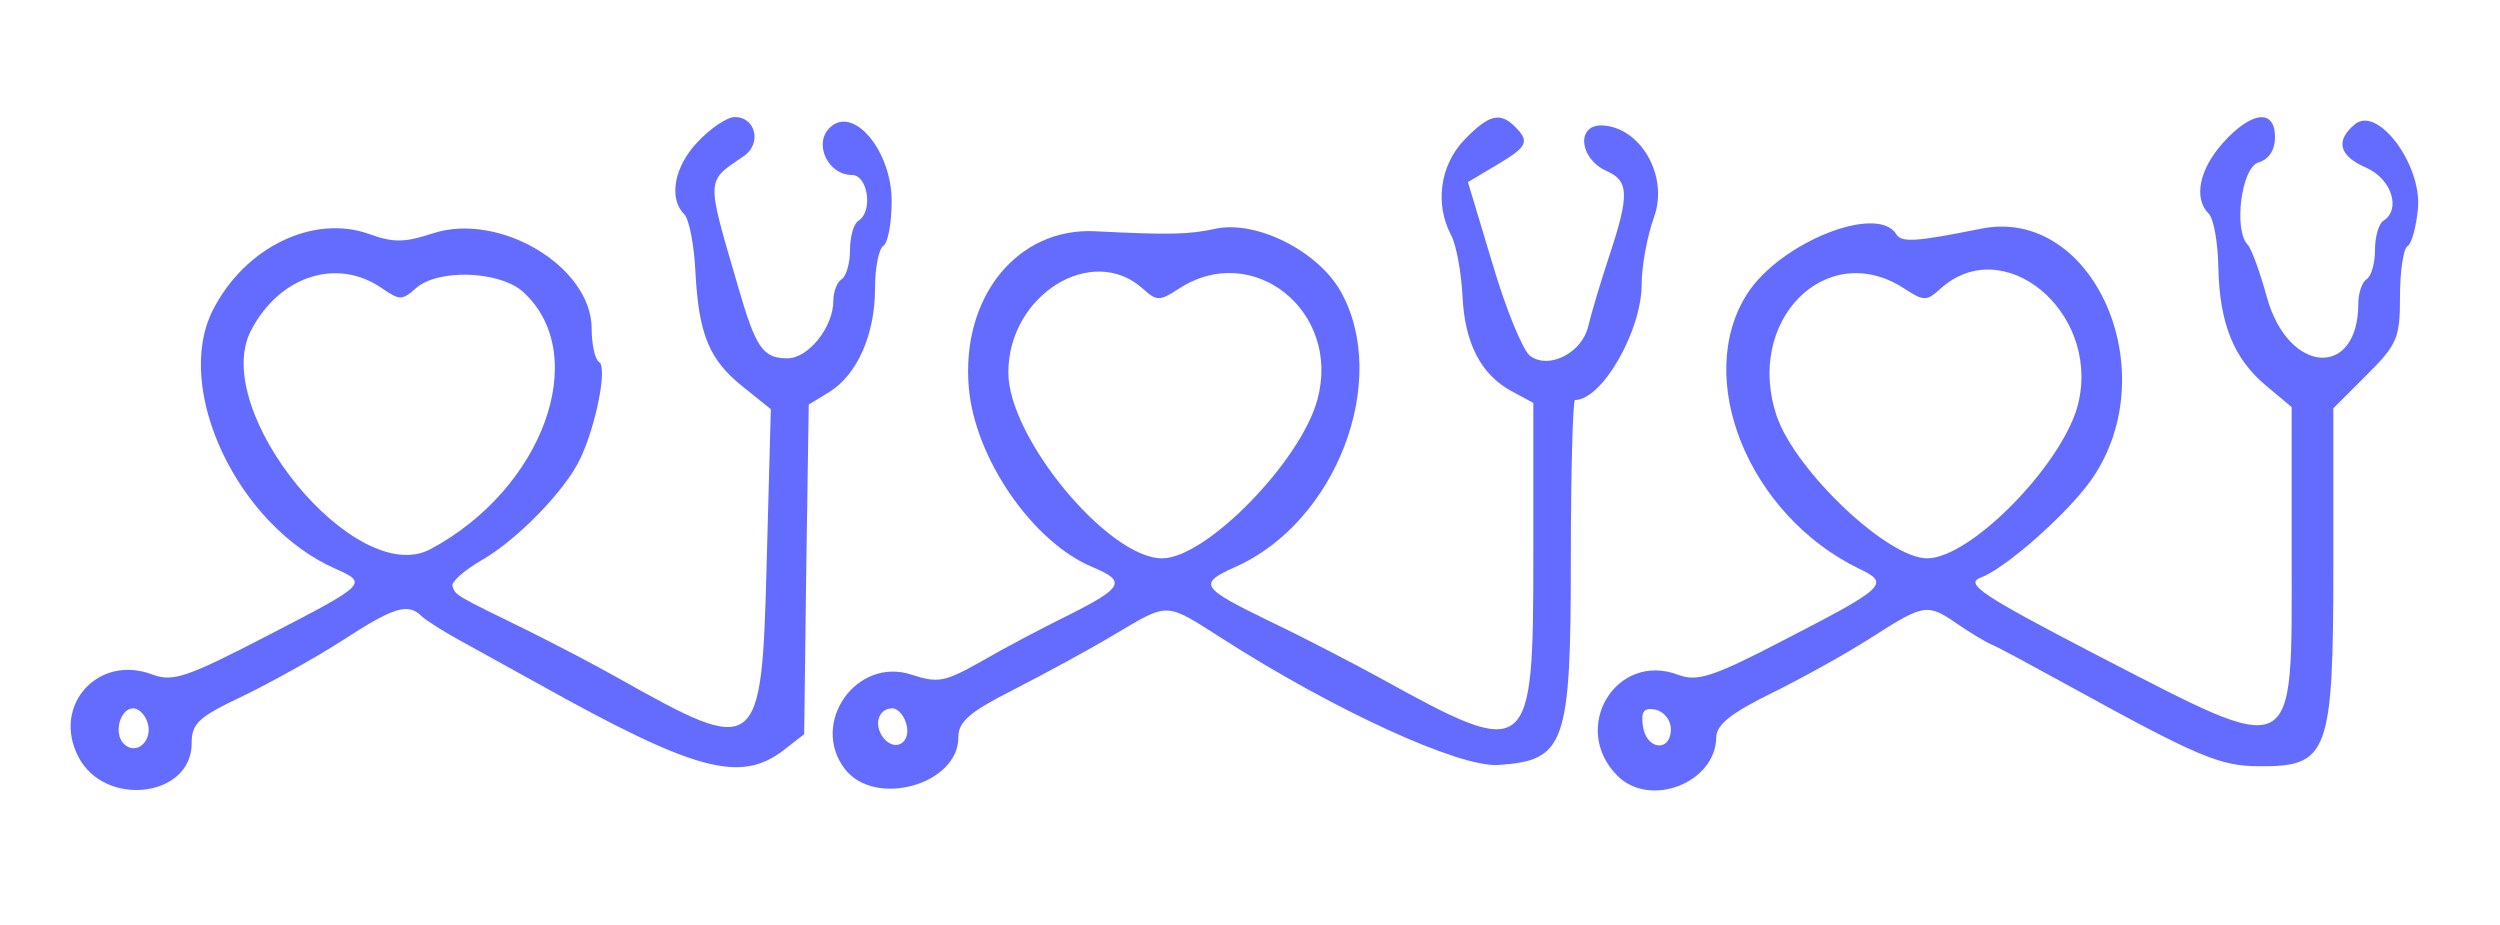
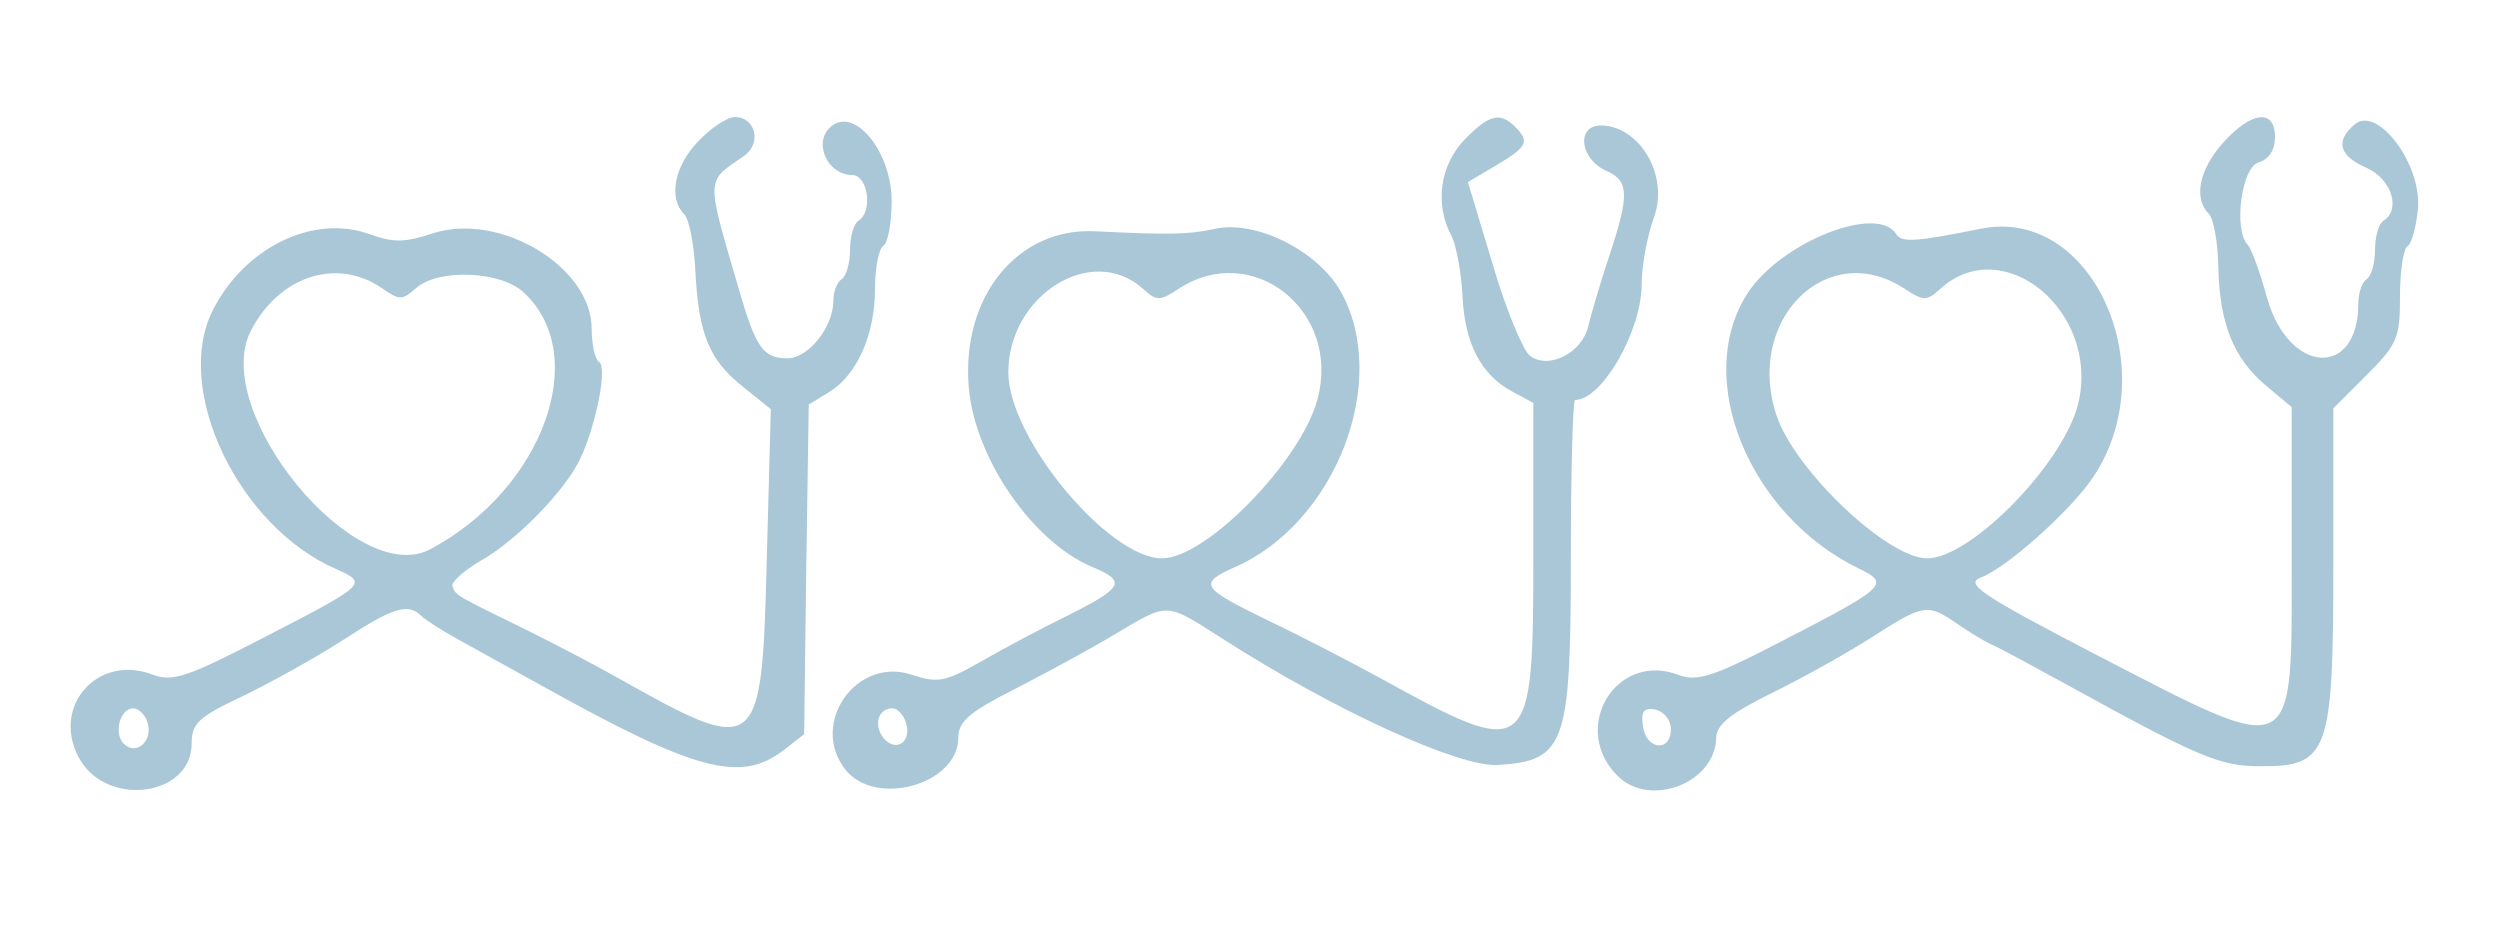
<svg xmlns="http://www.w3.org/2000/svg" version="1.0" width="300pt" height="111pt" viewBox="0 0 300 111" preserveAspectRatio="xMidYMid meet">
-   <g transform="translate(0,111) scale(0.05,-0.05)" fill="#646cff" stroke="none">
+   <g transform="translate(0,111) scale(0.05,-0.05)" fill="#aac7d8" stroke="none">
    <path d="M1675 1880 c-57 -59 -71 -136 -33 -174 12 -12 24 -74 27 -139 8 -150 33 -211 115 -276 l66 -53 -10 -370 c-12 -460 -19 -465 -357 -275 -51 29 -147 79 -213 112 -178 87 -177 86 -184 108 -4 10 28 38 69 62 85 48 203 169 238 245 38 81 65 219 45 231 -10 6 -18 42 -18 80 0 149 -221 281 -381 229 -67 -22 -94 -23 -152 -2 -135 49 -301 -32 -377 -184 -94 -189 61 -516 295 -619 78 -35 78 -36 -164 -161 -193 -100 -226 -111 -275 -93 -130 50 -242 -74 -178 -197 63 -123 272 -98 272 32 0 48 16 63 124 114 68 33 176 93 241 135 120 78 154 88 186 57 10 -10 51 -36 89 -57 39 -21 124 -69 190 -105 378 -211 486 -240 590 -161 l50 39 5 395 6 396 49 30 c67 41 110 138 110 248 0 50 9 96 20 103 11 7 20 55 20 107 0 122 -93 232 -149 176 -39 -38 -4 -113 54 -113 38 0 51 -88 15 -110 -11 -7 -20 -38 -20 -70 0 -32 -9 -63 -20 -70 -11 -7 -20 -30 -20 -52 0 -63 -60 -138 -110 -138 -59 0 -76 25 -118 170 -78 268 -79 252 14 316 43 30 27 94 -23 93 -18 0 -58 -27 -88 -59z m-758 -352 c42 -29 48 -29 81 0 53 48 204 42 259 -10 163 -151 46 -472 -224 -616 -179 -96 -530 331 -431 524 68 132 207 177 315 102z m-564 -1039 c17 -44 -25 -85 -56 -54 -25 25 -9 85 23 85 12 0 27 -14 33 -31z" />
    <path d="M3514 1884 c-58 -61 -71 -154 -31 -229 12 -23 24 -88 27 -145 5 -113 44 -190 120 -230 l50 -27 0 -363 c0 -491 -6 -497 -370 -296 -66 36 -185 98 -265 136 -164 80 -170 89 -81 129 243 107 373 448 254 661 -55 98 -203 172 -301 151 -64 -14 -111 -15 -289 -6 -186 9 -321 -157 -303 -374 14 -170 153 -372 297 -432 82 -34 74 -49 -57 -115 -63 -31 -158 -81 -211 -112 -87 -49 -103 -52 -167 -31 -132 43 -244 -117 -159 -227 72 -93 272 -37 272 76 0 38 26 61 135 116 74 38 183 97 241 132 130 77 120 77 255 -9 271 -174 571 -311 665 -305 161 11 174 48 174 497 0 209 5 379 10 379 65 0 160 166 160 278 0 43 13 115 30 162 35 98 -33 216 -126 219 -62 1 -53 -80 11 -109 55 -24 56 -57 7 -205 -21 -63 -43 -138 -50 -167 -14 -64 -94 -106 -140 -72 -17 13 -58 112 -90 221 l-59 196 69 41 c74 44 80 56 44 92 -36 36 -63 29 -122 -32z m-771 -357 c33 -30 40 -30 86 0 177 116 390 -53 333 -265 -39 -148 -267 -382 -373 -382 -129 0 -369 289 -369 446 0 186 201 311 323 201z m-570 -1038 c18 -47 -21 -77 -52 -41 -25 31 -14 72 21 72 11 0 25 -14 31 -31z" />
    <path d="M5335 1877 c-57 -64 -71 -133 -34 -170 12 -12 22 -70 23 -129 3 -135 37 -219 115 -284 l61 -51 0 -355 c0 -501 19 -491 -470 -239 -273 142 -316 170 -276 185 60 22 211 156 267 237 178 259 2 655 -267 600 -155 -31 -190 -34 -203 -13 -45 73 -277 -19 -357 -142 -131 -203 2 -532 268 -661 75 -36 66 -44 -190 -176 -162 -84 -199 -95 -243 -79 -150 58 -262 -127 -147 -242 78 -78 236 -17 237 93 1 30 36 58 134 106 73 36 181 96 240 134 125 80 133 81 204 32 29 -20 67 -43 83 -50 17 -7 98 -51 180 -96 316 -174 368 -196 464 -196 164 -1 176 31 176 482 l0 377 80 80 c74 74 80 89 80 189 0 60 8 114 18 120 10 6 21 47 25 90 10 105 -96 248 -151 203 -48 -40 -39 -76 28 -105 60 -27 83 -100 40 -127 -11 -7 -20 -38 -20 -70 0 -32 -9 -63 -20 -70 -11 -7 -20 -33 -20 -58 0 -181 -167 -171 -219 13 -17 62 -38 119 -46 127 -35 35 -16 185 25 198 26 8 40 30 40 61 0 69 -57 62 -125 -14z m-764 -350 c46 -30 53 -30 86 0 150 136 380 -52 332 -270 -30 -142 -257 -377 -364 -377 -94 0 -313 207 -360 339 -80 231 119 431 306 308z m-561 -1057 c0 -56 -59 -50 -67 7 -5 36 2 45 30 40 21 -5 37 -25 37 -47z" />
  </g>
</svg>
